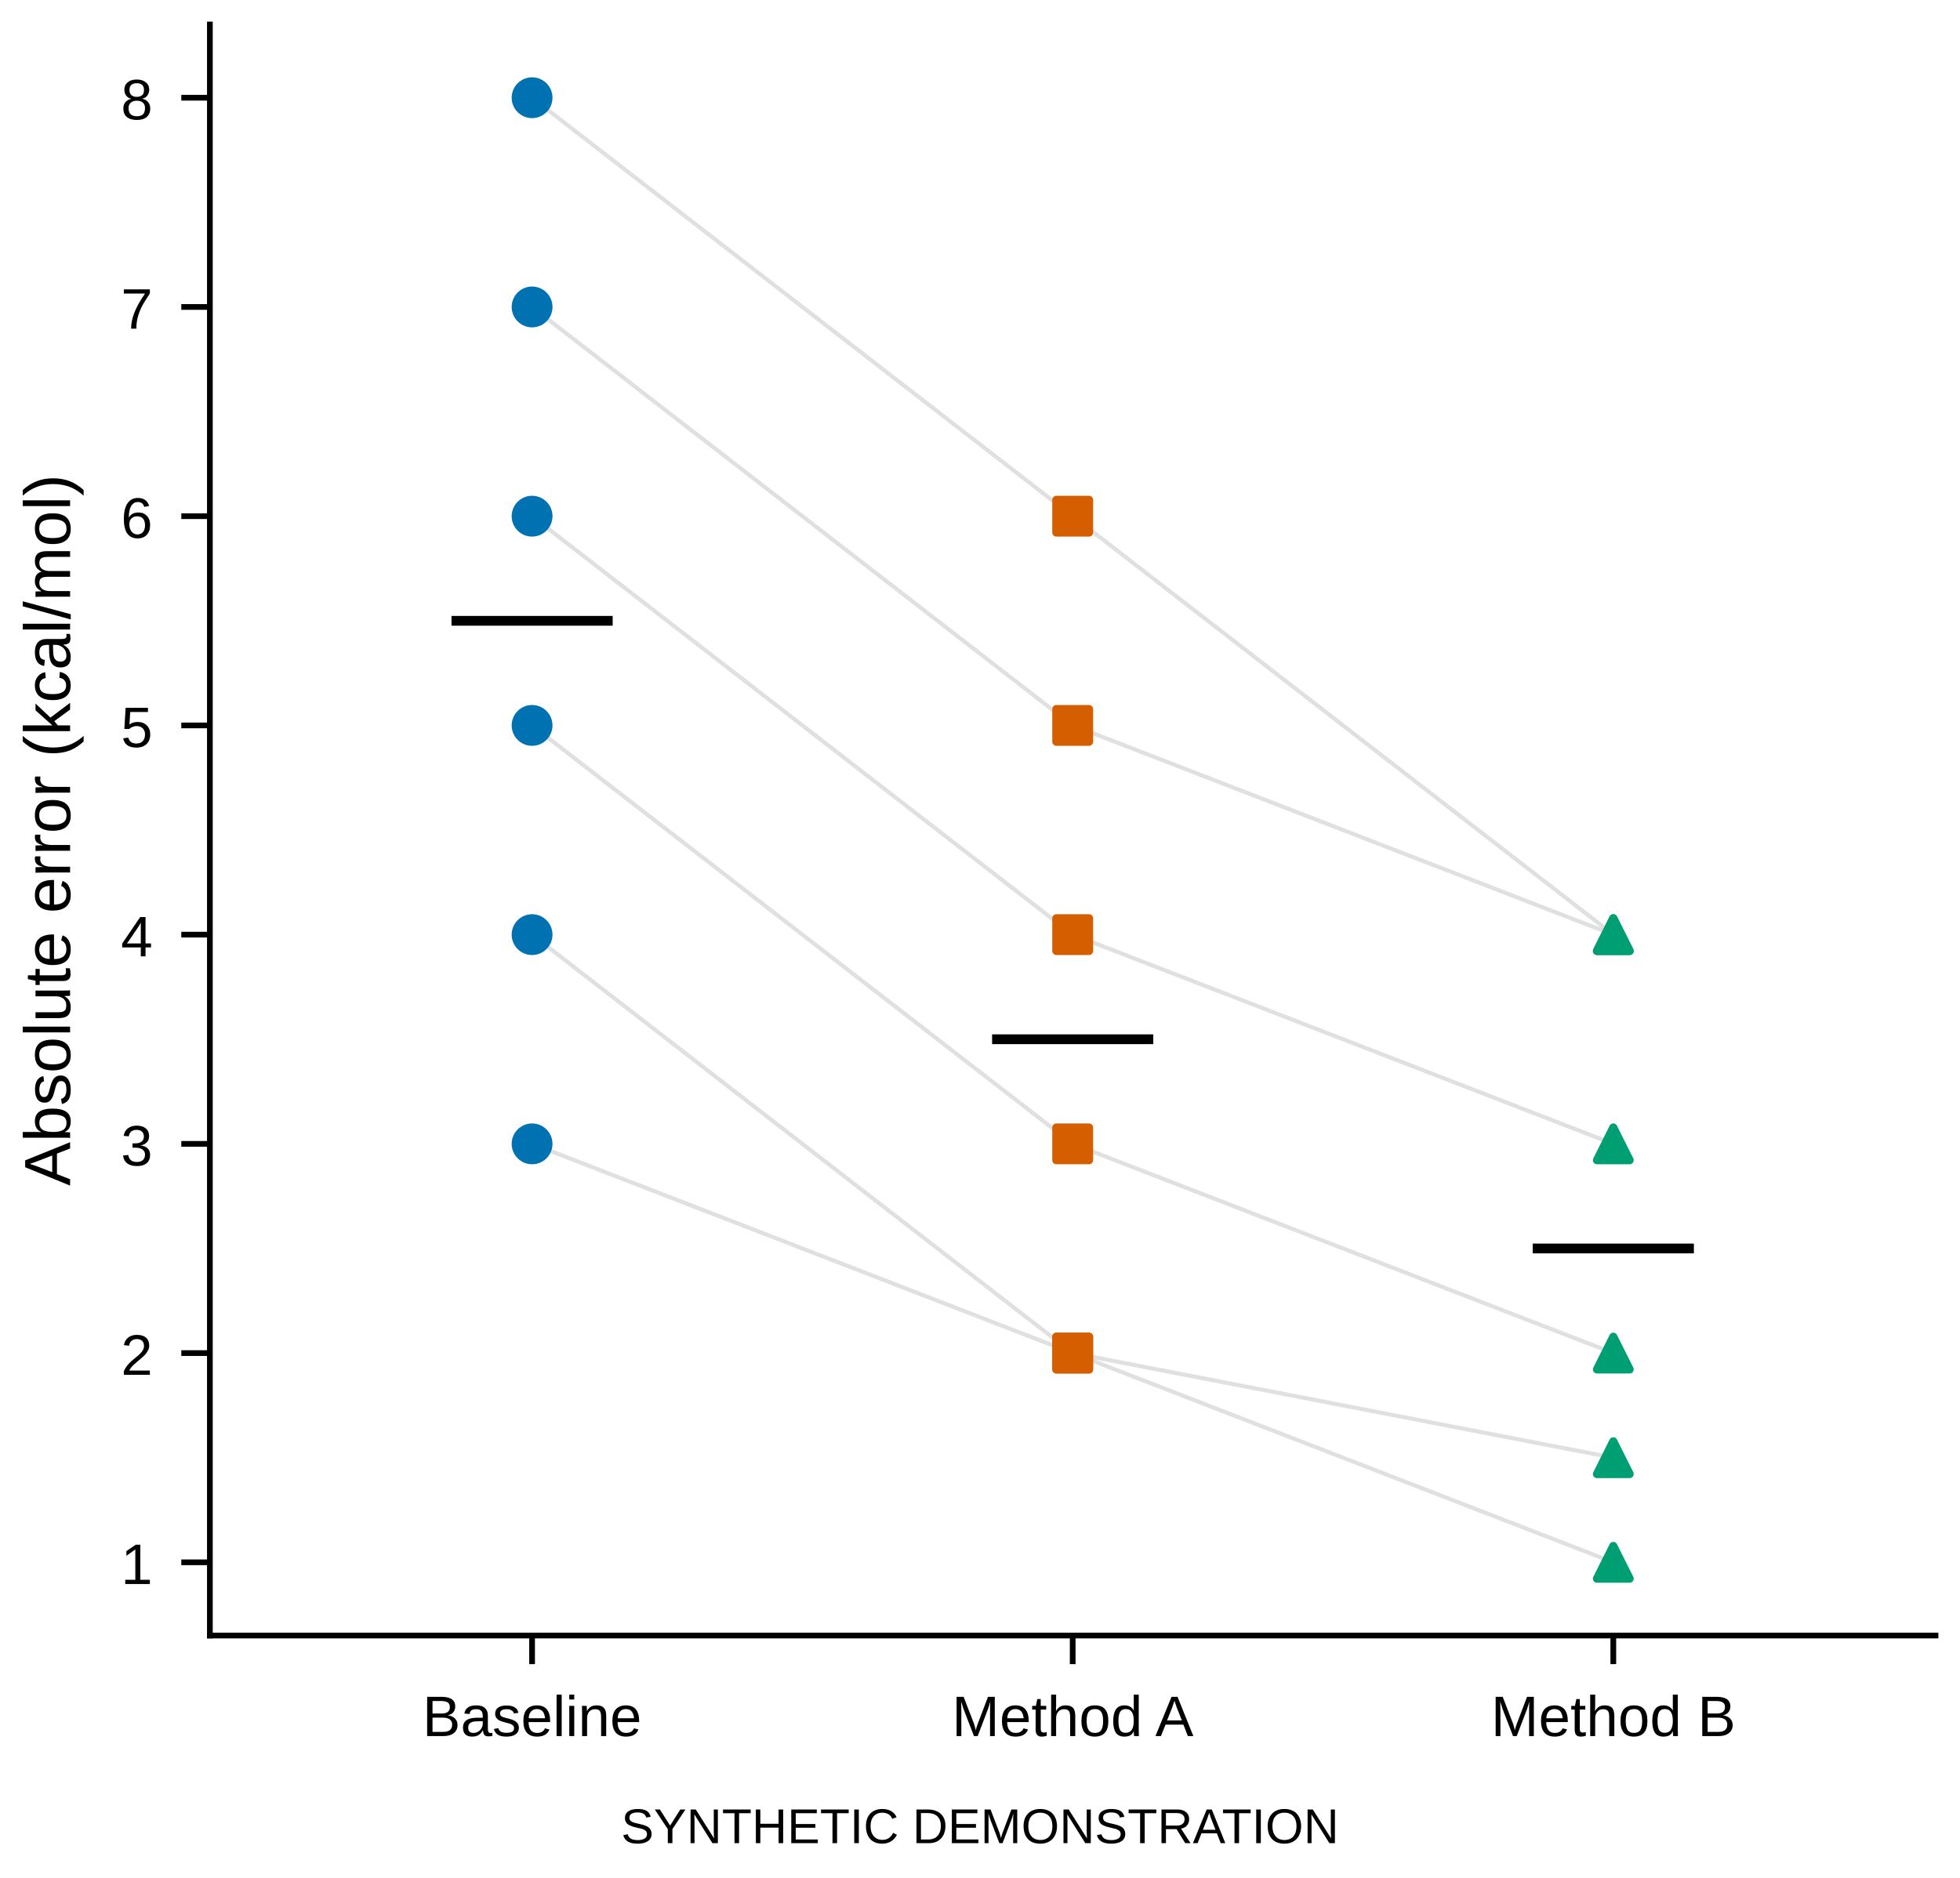
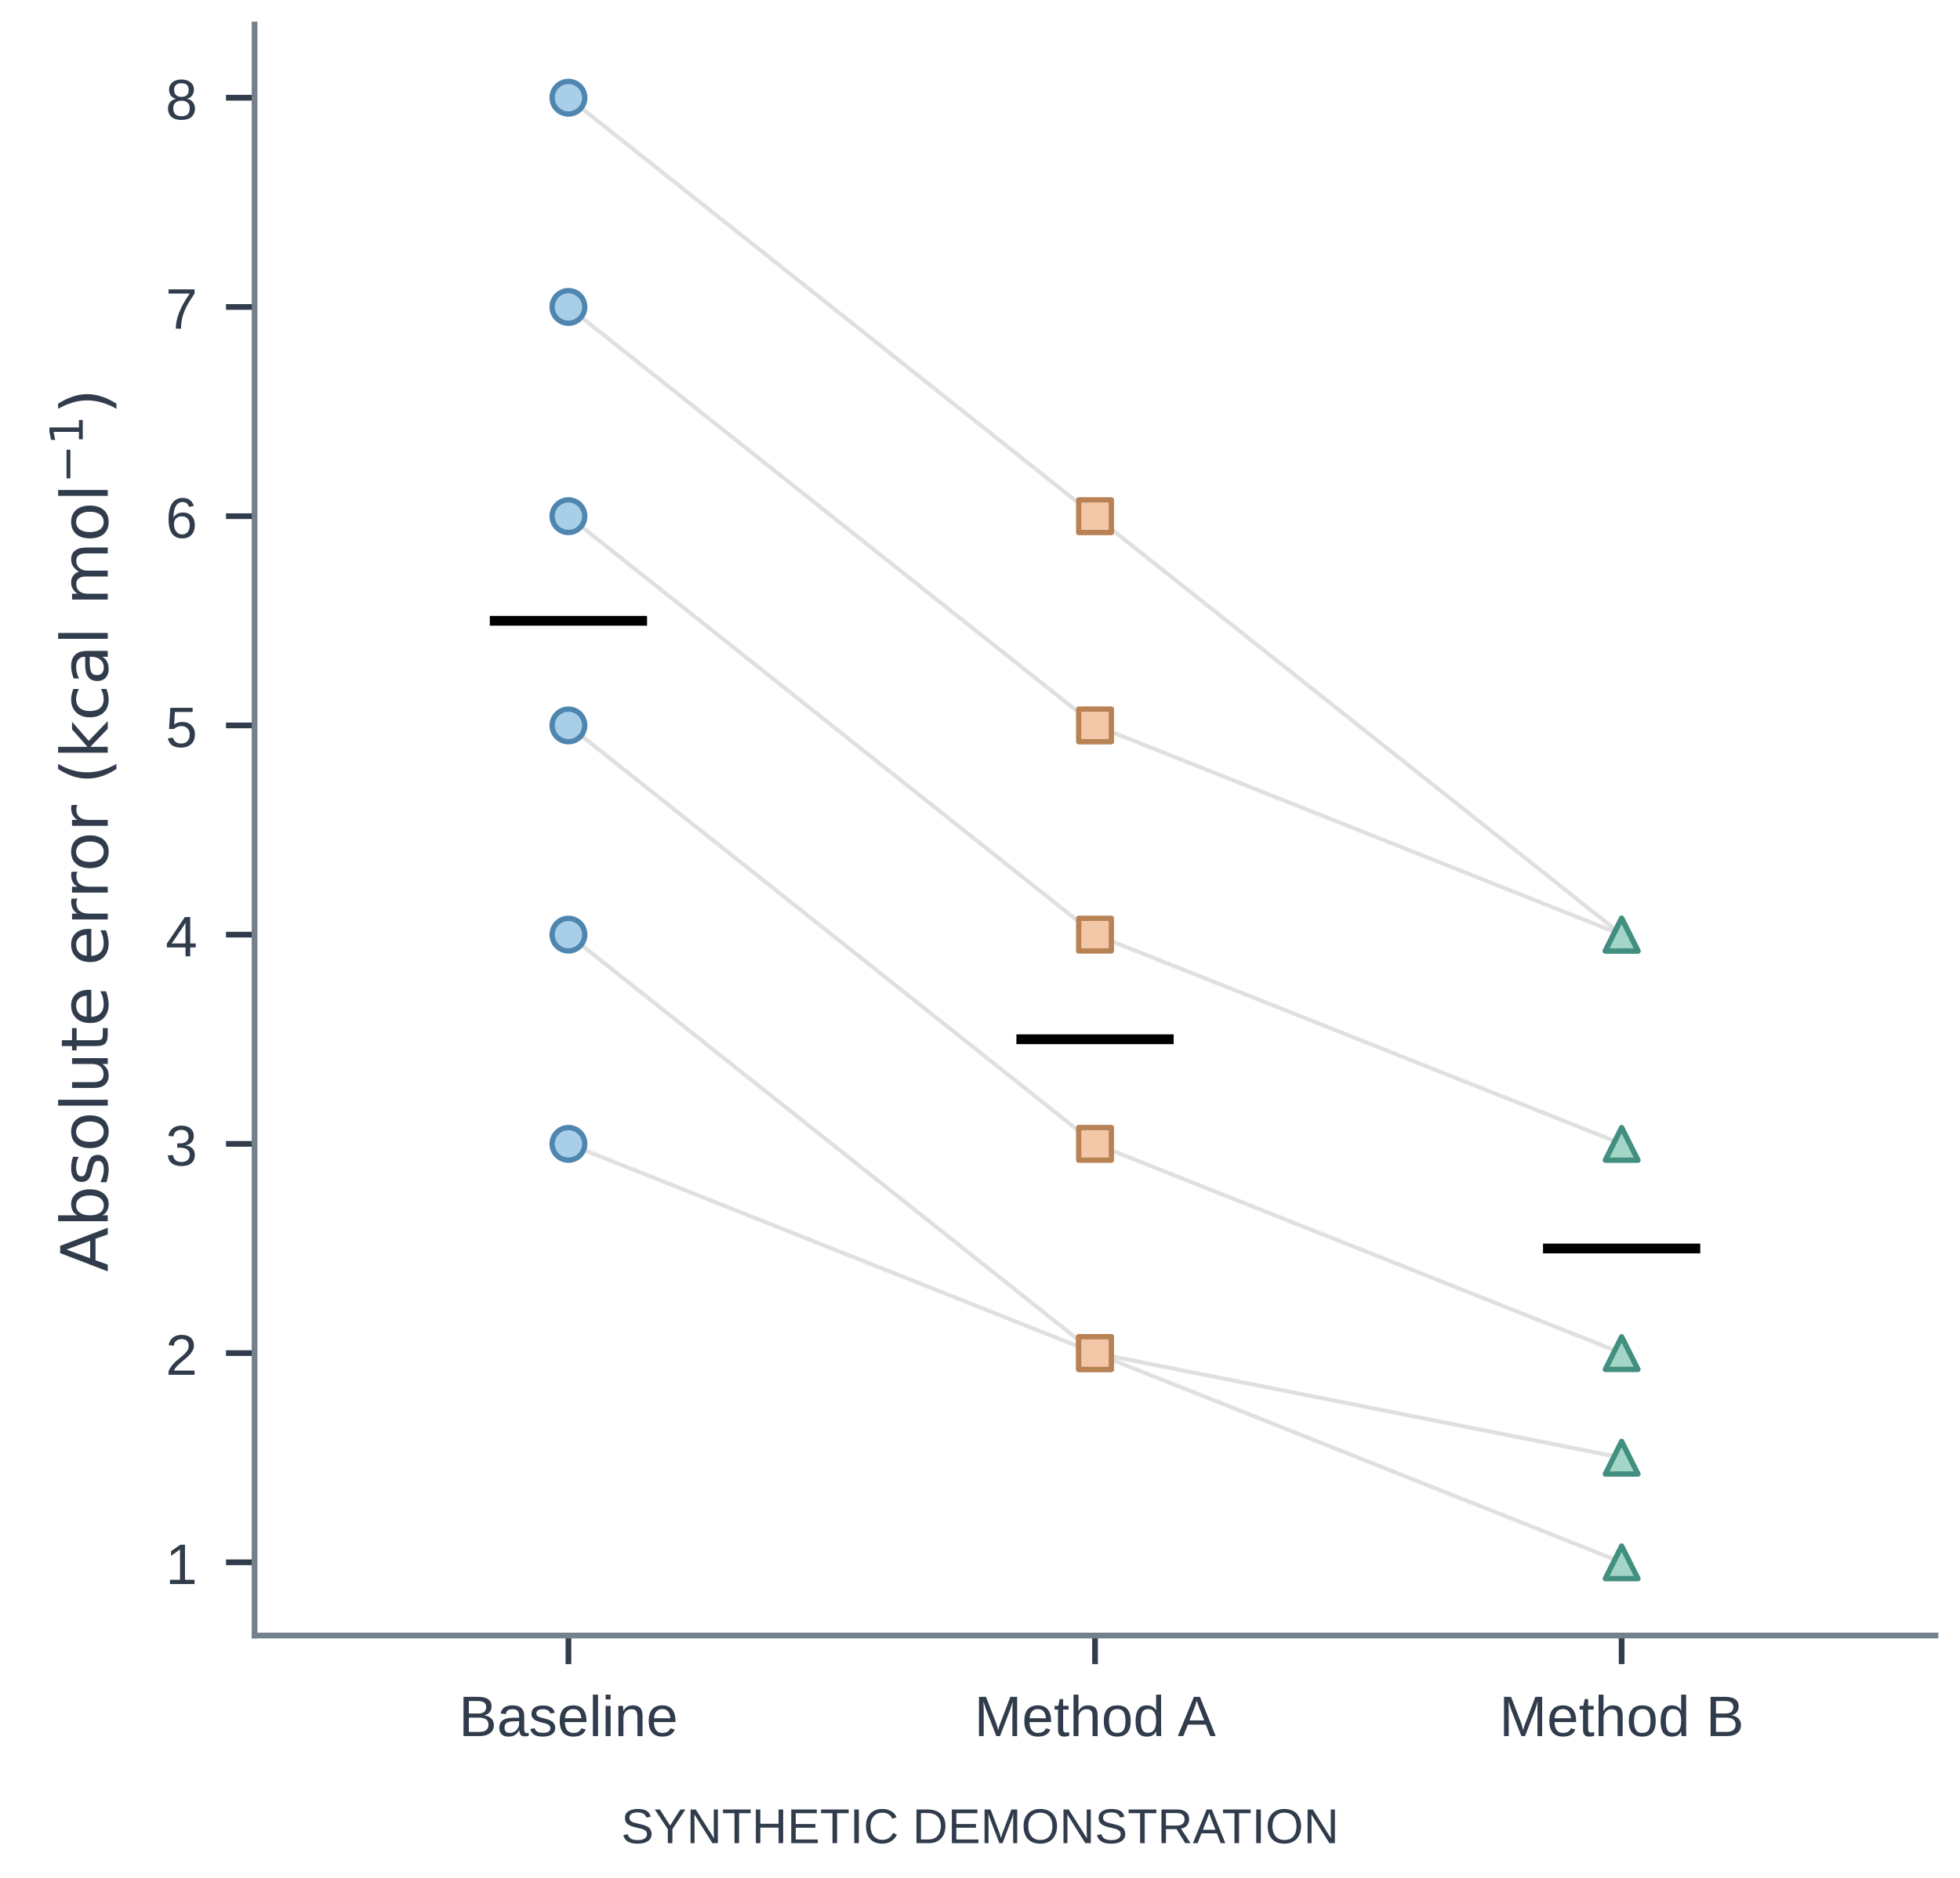
<svg xmlns="http://www.w3.org/2000/svg" xmlns:xlink="http://www.w3.org/1999/xlink" width="240pt" height="230pt" viewBox="0 0 240 230" version="1.1">
  <defs>
    <style type="text/css">*{stroke-linejoin: round; stroke-linecap: butt}</style>
  </defs>
  <g id="figure_1">
    <g id="patch_1">
      <path d="M 0 230  L 240 230  L 240 0  L 0 0  z " style="fill: #ffffff" />
    </g>
    <g id="axes_1">
      <g id="patch_2">
-         <path d="M 25.7 200.319  L 237 200.319  L 237 3  L 25.7 3  z " style="fill: #ffffff" />
+         <path d="M 31.172 200.319  L 237 200.319  L 237 3  L 31.172 3  z " style="fill: #ffffff" />
      </g>
      <g id="line2d_1">
-         <path d="M 65.153 114.473  L 131.35 165.724  L 197.547 191.35  " clip-path="url(#p1a24c00de1)" style="fill: none; stroke: #bbbbbb; stroke-opacity: 0.45; stroke-width: 0.5; stroke-linecap: square" />
+         <path d="M 69.604 114.473  L 134.086 165.724  L 198.568 191.35  " clip-path="url(#p234a216967)" style="fill: none; stroke: #bbbbbb; stroke-opacity: 0.45; stroke-width: 0.5; stroke-linecap: square" />
      </g>
      <g id="line2d_2">
-         <path d="M 65.153 37.595  L 131.35 88.847  L 197.547 114.473  " clip-path="url(#p1a24c00de1)" style="fill: none; stroke: #bbbbbb; stroke-opacity: 0.45; stroke-width: 0.5; stroke-linecap: square" />
+         <path d="M 69.604 37.595  L 134.086 88.847  L 198.568 114.473  " clip-path="url(#p234a216967)" style="fill: none; stroke: #bbbbbb; stroke-opacity: 0.45; stroke-width: 0.5; stroke-linecap: square" />
      </g>
      <g id="line2d_3">
-         <path d="M 65.153 140.099  L 131.35 165.724  L 197.547 178.537  " clip-path="url(#p1a24c00de1)" style="fill: none; stroke: #bbbbbb; stroke-opacity: 0.45; stroke-width: 0.5; stroke-linecap: square" />
+         <path d="M 69.604 140.099  L 134.086 165.724  L 198.568 178.537  " clip-path="url(#p234a216967)" style="fill: none; stroke: #bbbbbb; stroke-opacity: 0.45; stroke-width: 0.5; stroke-linecap: square" />
      </g>
      <g id="line2d_4">
-         <path d="M 65.153 63.221  L 131.35 114.473  L 197.547 140.099  " clip-path="url(#p1a24c00de1)" style="fill: none; stroke: #bbbbbb; stroke-opacity: 0.45; stroke-width: 0.5; stroke-linecap: square" />
+         <path d="M 69.604 63.221  L 134.086 114.473  L 198.568 140.099  " clip-path="url(#p234a216967)" style="fill: none; stroke: #bbbbbb; stroke-opacity: 0.45; stroke-width: 0.5; stroke-linecap: square" />
      </g>
      <g id="line2d_5">
-         <path d="M 65.153 88.847  L 131.35 140.099  L 197.547 165.724  " clip-path="url(#p1a24c00de1)" style="fill: none; stroke: #bbbbbb; stroke-opacity: 0.45; stroke-width: 0.5; stroke-linecap: square" />
+         <path d="M 69.604 88.847  L 134.086 140.099  L 198.568 165.724  " clip-path="url(#p234a216967)" style="fill: none; stroke: #bbbbbb; stroke-opacity: 0.45; stroke-width: 0.5; stroke-linecap: square" />
      </g>
      <g id="line2d_6">
-         <path d="M 65.153 11.969  L 131.35 63.221  L 197.547 114.473  " clip-path="url(#p1a24c00de1)" style="fill: none; stroke: #bbbbbb; stroke-opacity: 0.45; stroke-width: 0.5; stroke-linecap: square" />
+         <path d="M 69.604 11.969  L 134.086 63.221  L 198.568 114.473  " clip-path="url(#p234a216967)" style="fill: none; stroke: #bbbbbb; stroke-opacity: 0.45; stroke-width: 0.5; stroke-linecap: square" />
      </g>
      <g id="matplotlib.axis_1">
        <g id="xtick_1">
          <g id="line2d_7">
            <defs>
-               <path id="ma319992842" d="M 0 0  L 0 3.5  " style="stroke: #000000; stroke-width: 0.7" />
+               <path id="mee562af12a" d="M 0 0  L 0 3.5  " style="stroke: #303c4b; stroke-width: 0.7" />
            </defs>
            <g>
-               <use xlink:href="#ma319992842" x="65.153" y="200.319" style="stroke: #000000; stroke-width: 0.7" />
+               <use xlink:href="#mee562af12a" x="69.604" y="200.319" style="fill: #303c4b; stroke: #303c4b; stroke-width: 0.7" />
            </g>
          </g>
          <g id="text_1">
-             <text style="font-size: 7px; font-family: 'Liberation Sans', 'DejaVu Sans', 'Arial', 'Helvetica', sans-serif; text-anchor: middle" x="65.153" y="212.638" transform="rotate(-0 65.15341 212.6382)">Baseline</text>
+             <text style="font-size: 7px; font-family: 'Liberation Sans', 'DejaVu Sans', 'Arial', 'Helvetica', sans-serif; text-anchor: middle; fill: #303c4b" x="69.604" y="212.638" transform="rotate(-0 69.60369 212.6382)">Baseline</text>
          </g>
        </g>
        <g id="xtick_2">
          <g id="line2d_8">
            <g>
-               <use xlink:href="#ma319992842" x="131.35" y="200.319" style="stroke: #000000; stroke-width: 0.7" />
+               <use xlink:href="#mee562af12a" x="134.086" y="200.319" style="fill: #303c4b; stroke: #303c4b; stroke-width: 0.7" />
            </g>
          </g>
          <g id="text_2">
-             <text style="font-size: 7px; font-family: 'Liberation Sans', 'DejaVu Sans', 'Arial', 'Helvetica', sans-serif; text-anchor: middle" x="131.35" y="212.638" transform="rotate(-0 131.35 212.6382)">Method A</text>
+             <text style="font-size: 7px; font-family: 'Liberation Sans', 'DejaVu Sans', 'Arial', 'Helvetica', sans-serif; text-anchor: middle; fill: #303c4b" x="134.086" y="212.638" transform="rotate(-0 134.086 212.6382)">Method A</text>
          </g>
        </g>
        <g id="xtick_3">
          <g id="line2d_9">
            <g>
-               <use xlink:href="#ma319992842" x="197.547" y="200.319" style="stroke: #000000; stroke-width: 0.7" />
+               <use xlink:href="#mee562af12a" x="198.568" y="200.319" style="fill: #303c4b; stroke: #303c4b; stroke-width: 0.7" />
            </g>
          </g>
          <g id="text_3">
-             <text style="font-size: 7px; font-family: 'Liberation Sans', 'DejaVu Sans', 'Arial', 'Helvetica', sans-serif; text-anchor: middle" x="197.547" y="212.638" transform="rotate(-0 197.5466 212.6382)">Method B</text>
+             <text style="font-size: 7px; font-family: 'Liberation Sans', 'DejaVu Sans', 'Arial', 'Helvetica', sans-serif; text-anchor: middle; fill: #303c4b" x="198.568" y="212.638" transform="rotate(-0 198.5683 212.6382)">Method B</text>
          </g>
        </g>
      </g>
      <g id="matplotlib.axis_2">
        <g id="ytick_1">
          <g id="line2d_10">
            <defs>
-               <path id="m709bcc4977" d="M 0 0  L -3.5 0  " style="stroke: #000000; stroke-width: 0.7" />
+               <path id="m977c340417" d="M 0 0  L -3.5 0  " style="stroke: #303c4b; stroke-width: 0.7" />
            </defs>
            <g>
-               <use xlink:href="#m709bcc4977" x="25.7" y="191.35" style="stroke: #000000; stroke-width: 0.7" />
+               <use xlink:href="#m977c340417" x="31.172" y="191.35" style="fill: #303c4b; stroke: #303c4b; stroke-width: 0.7" />
            </g>
          </g>
          <g id="text_4">
-             <text style="font-size: 7px; font-family: 'Liberation Sans', 'DejaVu Sans', 'Arial', 'Helvetica', sans-serif; text-anchor: end" x="18.7" y="194.01" transform="rotate(-0 18.70024 194.0097)">1</text>
+             <text style="font-size: 7px; font-family: 'Liberation Sans', 'DejaVu Sans', 'Arial', 'Helvetica', sans-serif; text-anchor: end; fill: #303c4b" x="24.172" y="194.01" transform="rotate(-0 24.17224 194.0097)">1</text>
          </g>
        </g>
        <g id="ytick_2">
          <g id="line2d_11">
            <g>
-               <use xlink:href="#m709bcc4977" x="25.7" y="165.724" style="stroke: #000000; stroke-width: 0.7" />
+               <use xlink:href="#m977c340417" x="31.172" y="165.724" style="fill: #303c4b; stroke: #303c4b; stroke-width: 0.7" />
            </g>
          </g>
          <g id="text_5">
-             <text style="font-size: 7px; font-family: 'Liberation Sans', 'DejaVu Sans', 'Arial', 'Helvetica', sans-serif; text-anchor: end" x="18.7" y="168.384" transform="rotate(-0 18.70024 168.3838)">2</text>
+             <text style="font-size: 7px; font-family: 'Liberation Sans', 'DejaVu Sans', 'Arial', 'Helvetica', sans-serif; text-anchor: end; fill: #303c4b" x="24.172" y="168.384" transform="rotate(-0 24.17224 168.3838)">2</text>
          </g>
        </g>
        <g id="ytick_3">
          <g id="line2d_12">
            <g>
-               <use xlink:href="#m709bcc4977" x="25.7" y="140.099" style="stroke: #000000; stroke-width: 0.7" />
+               <use xlink:href="#m977c340417" x="31.172" y="140.099" style="fill: #303c4b; stroke: #303c4b; stroke-width: 0.7" />
            </g>
          </g>
          <g id="text_6">
-             <text style="font-size: 7px; font-family: 'Liberation Sans', 'DejaVu Sans', 'Arial', 'Helvetica', sans-serif; text-anchor: end" x="18.7" y="142.758" transform="rotate(-0 18.70024 142.758)">3</text>
+             <text style="font-size: 7px; font-family: 'Liberation Sans', 'DejaVu Sans', 'Arial', 'Helvetica', sans-serif; text-anchor: end; fill: #303c4b" x="24.172" y="142.758" transform="rotate(-0 24.17224 142.758)">3</text>
          </g>
        </g>
        <g id="ytick_4">
          <g id="line2d_13">
            <g>
-               <use xlink:href="#m709bcc4977" x="25.7" y="114.473" style="stroke: #000000; stroke-width: 0.7" />
+               <use xlink:href="#m977c340417" x="31.172" y="114.473" style="fill: #303c4b; stroke: #303c4b; stroke-width: 0.7" />
            </g>
          </g>
          <g id="text_7">
-             <text style="font-size: 7px; font-family: 'Liberation Sans', 'DejaVu Sans', 'Arial', 'Helvetica', sans-serif; text-anchor: end" x="18.7" y="117.132" transform="rotate(-0 18.70024 117.1321)">4</text>
+             <text style="font-size: 7px; font-family: 'Liberation Sans', 'DejaVu Sans', 'Arial', 'Helvetica', sans-serif; text-anchor: end; fill: #303c4b" x="24.172" y="117.132" transform="rotate(-0 24.17224 117.1321)">4</text>
          </g>
        </g>
        <g id="ytick_5">
          <g id="line2d_14">
            <g>
-               <use xlink:href="#m709bcc4977" x="25.7" y="88.847" style="stroke: #000000; stroke-width: 0.7" />
+               <use xlink:href="#m977c340417" x="31.172" y="88.847" style="fill: #303c4b; stroke: #303c4b; stroke-width: 0.7" />
            </g>
          </g>
          <g id="text_8">
-             <text style="font-size: 7px; font-family: 'Liberation Sans', 'DejaVu Sans', 'Arial', 'Helvetica', sans-serif; text-anchor: end" x="18.7" y="91.506" transform="rotate(-0 18.70024 91.50629)">5</text>
+             <text style="font-size: 7px; font-family: 'Liberation Sans', 'DejaVu Sans', 'Arial', 'Helvetica', sans-serif; text-anchor: end; fill: #303c4b" x="24.172" y="91.506" transform="rotate(-0 24.17224 91.50629)">5</text>
          </g>
        </g>
        <g id="ytick_6">
          <g id="line2d_15">
            <g>
-               <use xlink:href="#m709bcc4977" x="25.7" y="63.221" style="stroke: #000000; stroke-width: 0.7" />
+               <use xlink:href="#m977c340417" x="31.172" y="63.221" style="fill: #303c4b; stroke: #303c4b; stroke-width: 0.7" />
            </g>
          </g>
          <g id="text_9">
-             <text style="font-size: 7px; font-family: 'Liberation Sans', 'DejaVu Sans', 'Arial', 'Helvetica', sans-serif; text-anchor: end" x="18.7" y="65.88" transform="rotate(-0 18.70024 65.88044)">6</text>
+             <text style="font-size: 7px; font-family: 'Liberation Sans', 'DejaVu Sans', 'Arial', 'Helvetica', sans-serif; text-anchor: end; fill: #303c4b" x="24.172" y="65.88" transform="rotate(-0 24.17224 65.88044)">6</text>
          </g>
        </g>
        <g id="ytick_7">
          <g id="line2d_16">
            <g>
-               <use xlink:href="#m709bcc4977" x="25.7" y="37.595" style="stroke: #000000; stroke-width: 0.7" />
+               <use xlink:href="#m977c340417" x="31.172" y="37.595" style="fill: #303c4b; stroke: #303c4b; stroke-width: 0.7" />
            </g>
          </g>
          <g id="text_10">
-             <text style="font-size: 7px; font-family: 'Liberation Sans', 'DejaVu Sans', 'Arial', 'Helvetica', sans-serif; text-anchor: end" x="18.7" y="40.255" transform="rotate(-0 18.70024 40.25459)">7</text>
+             <text style="font-size: 7px; font-family: 'Liberation Sans', 'DejaVu Sans', 'Arial', 'Helvetica', sans-serif; text-anchor: end; fill: #303c4b" x="24.172" y="40.255" transform="rotate(-0 24.17224 40.25459)">7</text>
          </g>
        </g>
        <g id="ytick_8">
          <g id="line2d_17">
            <g>
-               <use xlink:href="#m709bcc4977" x="25.7" y="11.969" style="stroke: #000000; stroke-width: 0.7" />
+               <use xlink:href="#m977c340417" x="31.172" y="11.969" style="fill: #303c4b; stroke: #303c4b; stroke-width: 0.7" />
            </g>
          </g>
          <g id="text_11">
-             <text style="font-size: 7px; font-family: 'Liberation Sans', 'DejaVu Sans', 'Arial', 'Helvetica', sans-serif; text-anchor: end" x="18.7" y="14.629" transform="rotate(-0 18.70024 14.62874)">8</text>
+             <text style="font-size: 7px; font-family: 'Liberation Sans', 'DejaVu Sans', 'Arial', 'Helvetica', sans-serif; text-anchor: end; fill: #303c4b" x="24.172" y="14.629" transform="rotate(-0 24.17224 14.62874)">8</text>
          </g>
        </g>
        <g id="text_12">
-           <text style="font-size: 8px; font-family: 'Liberation Sans', 'DejaVu Sans', 'Arial', 'Helvetica', sans-serif; text-anchor: middle" x="8.583" y="101.66" transform="rotate(-90 8.58274 101.6598)">Absolute error (kcal/mol)</text>
+           <g style="fill: #303c4b" transform="translate(14.05474 155.7798) rotate(-90)">
+             <text>
+               <tspan x="0" y="-0.858" style="font-size: 8px; font-family: 'DejaVu Sans'; fill: #303c4b">A</tspan>
+               <tspan x="5.473" y="-0.858" style="font-size: 8px; font-family: 'DejaVu Sans'; fill: #303c4b">b</tspan>
+               <tspan x="10.551" y="-0.858" style="font-size: 8px; font-family: 'DejaVu Sans'; fill: #303c4b">s</tspan>
+               <tspan x="14.719" y="-0.858" style="font-size: 8px; font-family: 'DejaVu Sans'; fill: #303c4b">o</tspan>
+               <tspan x="19.613" y="-0.858" style="font-size: 8px; font-family: 'DejaVu Sans'; fill: #303c4b">l</tspan>
+               <tspan x="21.836" y="-0.858" style="font-size: 8px; font-family: 'DejaVu Sans'; fill: #303c4b">u</tspan>
+               <tspan x="26.906" y="-0.858" style="font-size: 8px; font-family: 'DejaVu Sans'; fill: #303c4b">t</tspan>
+               <tspan x="30.043" y="-0.858" style="font-size: 8px; font-family: 'DejaVu Sans'; fill: #303c4b">e</tspan>
+               <tspan x="34.965" y="-0.858" style="font-size: 8px; font-family: 'DejaVu Sans'; fill: #303c4b"> </tspan>
+               <tspan x="37.508" y="-0.858" style="font-size: 8px; font-family: 'DejaVu Sans'; fill: #303c4b">e</tspan>
+               <tspan x="42.43" y="-0.858" style="font-size: 8px; font-family: 'DejaVu Sans'; fill: #303c4b">r</tspan>
+               <tspan x="45.719" y="-0.858" style="font-size: 8px; font-family: 'DejaVu Sans'; fill: #303c4b">r</tspan>
+               <tspan x="49.008" y="-0.858" style="font-size: 8px; font-family: 'DejaVu Sans'; fill: #303c4b">o</tspan>
+               <tspan x="53.902" y="-0.858" style="font-size: 8px; font-family: 'DejaVu Sans'; fill: #303c4b">r</tspan>
+               <tspan x="57.191" y="-0.858" style="font-size: 8px; font-family: 'DejaVu Sans'; fill: #303c4b"> </tspan>
+               <tspan x="59.734" y="-0.858" style="font-size: 8px; font-family: 'DejaVu Sans'; fill: #303c4b">(</tspan>
+               <tspan x="62.855" y="-0.858" style="font-size: 8px; font-family: 'DejaVu Sans'; fill: #303c4b">k</tspan>
+               <tspan x="67.488" y="-0.858" style="font-size: 8px; font-family: 'DejaVu Sans'; fill: #303c4b">c</tspan>
+               <tspan x="71.887" y="-0.858" style="font-size: 8px; font-family: 'DejaVu Sans'; fill: #303c4b">a</tspan>
+               <tspan x="76.789" y="-0.858" style="font-size: 8px; font-family: 'DejaVu Sans'; fill: #303c4b">l</tspan>
+               <tspan x="81.609" y="-0.858" style="font-size: 8px; font-family: 'DejaVu Sans'; fill: #303c4b">m</tspan>
+               <tspan x="89.402" y="-0.858" style="font-size: 8px; font-family: 'DejaVu Sans'; fill: #303c4b">o</tspan>
+               <tspan x="94.297" y="-0.858" style="font-size: 8px; font-family: 'DejaVu Sans'; fill: #303c4b">l</tspan>
+               <tspan x="105.07" y="-0.858" style="font-size: 8px; font-family: 'DejaVu Sans'; fill: #303c4b">)</tspan>
+               <tspan x="96.596" y="-3.92" style="font-size: 5.6px; font-family: 'DejaVu Sans'; fill: #303c4b">−</tspan>
+               <tspan x="101.288" y="-3.92" style="font-size: 5.6px; font-family: 'DejaVu Sans'; fill: #303c4b">1</tspan>
+             </text>
+           </g>
        </g>
      </g>
      <g id="PathCollection_1">
        <defs>
-           <path id="m1f0b777e10" d="M 0 2  C 0.53 2 1.039 1.789 1.414 1.414  C 1.789 1.039 2 0.53 2 0  C 2 -0.53 1.789 -1.039 1.414 -1.414  C 1.039 -1.789 0.53 -2 0 -2  C -0.53 -2 -1.039 -1.789 -1.414 -1.414  C -1.789 -1.039 -2 -0.53 -2 0  C -2 0.53 -1.789 1.039 -1.414 1.414  C -1.039 1.789 -0.53 2 0 2  z " style="stroke: #0072b2" />
+           <path id="m83aba0436e" d="M 0 2  C 0.53 2 1.039 1.789 1.414 1.414  C 1.789 1.039 2 0.53 2 0  C 2 -0.53 1.789 -1.039 1.414 -1.414  C 1.039 -1.789 0.53 -2 0 -2  C -0.53 -2 -1.039 -1.789 -1.414 -1.414  C -1.789 -1.039 -2 -0.53 -2 0  C -2 0.53 -1.789 1.039 -1.414 1.414  C -1.039 1.789 -0.53 2 0 2  z " style="stroke: #4e86af; stroke-width: 0.65" />
        </defs>
-         <g clip-path="url(#p1a24c00de1)">
-           <use xlink:href="#m1f0b777e10" x="65.153" y="114.473" style="fill: #0072b2; stroke: #0072b2" />
-           <use xlink:href="#m1f0b777e10" x="65.153" y="37.595" style="fill: #0072b2; stroke: #0072b2" />
-           <use xlink:href="#m1f0b777e10" x="65.153" y="140.099" style="fill: #0072b2; stroke: #0072b2" />
-           <use xlink:href="#m1f0b777e10" x="65.153" y="63.221" style="fill: #0072b2; stroke: #0072b2" />
-           <use xlink:href="#m1f0b777e10" x="65.153" y="88.847" style="fill: #0072b2; stroke: #0072b2" />
-           <use xlink:href="#m1f0b777e10" x="65.153" y="11.969" style="fill: #0072b2; stroke: #0072b2" />
+         <g clip-path="url(#p234a216967)">
+           <use xlink:href="#m83aba0436e" x="69.604" y="114.473" style="fill: #a8cee8; stroke: #4e86af; stroke-width: 0.65" />
+           <use xlink:href="#m83aba0436e" x="69.604" y="37.595" style="fill: #a8cee8; stroke: #4e86af; stroke-width: 0.65" />
+           <use xlink:href="#m83aba0436e" x="69.604" y="140.099" style="fill: #a8cee8; stroke: #4e86af; stroke-width: 0.65" />
+           <use xlink:href="#m83aba0436e" x="69.604" y="63.221" style="fill: #a8cee8; stroke: #4e86af; stroke-width: 0.65" />
+           <use xlink:href="#m83aba0436e" x="69.604" y="88.847" style="fill: #a8cee8; stroke: #4e86af; stroke-width: 0.65" />
+           <use xlink:href="#m83aba0436e" x="69.604" y="11.969" style="fill: #a8cee8; stroke: #4e86af; stroke-width: 0.65" />
        </g>
      </g>
      <g id="PathCollection_2">
        <defs>
-           <path id="me4348d0bfc" d="M -2 2  L 2 2  L 2 -2  L -2 -2  z " style="stroke: #d55e00" />
+           <path id="m7e27d5f15a" d="M -2 2  L 2 2  L 2 -2  L -2 -2  z " style="stroke: #b98255; stroke-width: 0.65" />
        </defs>
-         <g clip-path="url(#p1a24c00de1)">
-           <use xlink:href="#me4348d0bfc" x="131.35" y="165.724" style="fill: #d55e00; stroke: #d55e00" />
-           <use xlink:href="#me4348d0bfc" x="131.35" y="88.847" style="fill: #d55e00; stroke: #d55e00" />
-           <use xlink:href="#me4348d0bfc" x="131.35" y="165.724" style="fill: #d55e00; stroke: #d55e00" />
-           <use xlink:href="#me4348d0bfc" x="131.35" y="114.473" style="fill: #d55e00; stroke: #d55e00" />
-           <use xlink:href="#me4348d0bfc" x="131.35" y="140.099" style="fill: #d55e00; stroke: #d55e00" />
-           <use xlink:href="#me4348d0bfc" x="131.35" y="63.221" style="fill: #d55e00; stroke: #d55e00" />
+         <g clip-path="url(#p234a216967)">
+           <use xlink:href="#m7e27d5f15a" x="134.086" y="165.724" style="fill: #f3c8a8; stroke: #b98255; stroke-width: 0.65" />
+           <use xlink:href="#m7e27d5f15a" x="134.086" y="88.847" style="fill: #f3c8a8; stroke: #b98255; stroke-width: 0.65" />
+           <use xlink:href="#m7e27d5f15a" x="134.086" y="165.724" style="fill: #f3c8a8; stroke: #b98255; stroke-width: 0.65" />
+           <use xlink:href="#m7e27d5f15a" x="134.086" y="114.473" style="fill: #f3c8a8; stroke: #b98255; stroke-width: 0.65" />
+           <use xlink:href="#m7e27d5f15a" x="134.086" y="140.099" style="fill: #f3c8a8; stroke: #b98255; stroke-width: 0.65" />
+           <use xlink:href="#m7e27d5f15a" x="134.086" y="63.221" style="fill: #f3c8a8; stroke: #b98255; stroke-width: 0.65" />
        </g>
      </g>
      <g id="PathCollection_3">
        <defs>
-           <path id="md96c3028ab" d="M 0 -2  L -2 2  L 2 2  z " style="stroke: #009e73" />
+           <path id="m91d4a5bba1" d="M 0 -2  L -2 2  L 2 2  z " style="stroke: #428f80; stroke-width: 0.65" />
        </defs>
-         <g clip-path="url(#p1a24c00de1)">
-           <use xlink:href="#md96c3028ab" x="197.547" y="191.35" style="fill: #009e73; stroke: #009e73" />
-           <use xlink:href="#md96c3028ab" x="197.547" y="114.473" style="fill: #009e73; stroke: #009e73" />
-           <use xlink:href="#md96c3028ab" x="197.547" y="178.537" style="fill: #009e73; stroke: #009e73" />
-           <use xlink:href="#md96c3028ab" x="197.547" y="140.099" style="fill: #009e73; stroke: #009e73" />
-           <use xlink:href="#md96c3028ab" x="197.547" y="165.724" style="fill: #009e73; stroke: #009e73" />
-           <use xlink:href="#md96c3028ab" x="197.547" y="114.473" style="fill: #009e73; stroke: #009e73" />
+         <g clip-path="url(#p234a216967)">
+           <use xlink:href="#m91d4a5bba1" x="198.568" y="191.35" style="fill: #a4d6c8; stroke: #428f80; stroke-width: 0.65" />
+           <use xlink:href="#m91d4a5bba1" x="198.568" y="114.473" style="fill: #a4d6c8; stroke: #428f80; stroke-width: 0.65" />
+           <use xlink:href="#m91d4a5bba1" x="198.568" y="178.537" style="fill: #a4d6c8; stroke: #428f80; stroke-width: 0.65" />
+           <use xlink:href="#m91d4a5bba1" x="198.568" y="140.099" style="fill: #a4d6c8; stroke: #428f80; stroke-width: 0.65" />
+           <use xlink:href="#m91d4a5bba1" x="198.568" y="165.724" style="fill: #a4d6c8; stroke: #428f80; stroke-width: 0.65" />
+           <use xlink:href="#m91d4a5bba1" x="198.568" y="114.473" style="fill: #a4d6c8; stroke: #428f80; stroke-width: 0.65" />
        </g>
      </g>
      <g id="patch_3">
-         <path d="M 25.7 200.319  L 25.7 3  " style="fill: none; stroke: #000000; stroke-width: 0.7; stroke-linejoin: miter; stroke-linecap: square" />
+         <path d="M 31.172 200.319  L 31.172 3  " style="fill: none; stroke: #74808c; stroke-width: 0.7; stroke-linejoin: miter; stroke-linecap: square" />
      </g>
      <g id="patch_4">
-         <path d="M 25.7 200.319  L 237 200.319  " style="fill: none; stroke: #000000; stroke-width: 0.7; stroke-linejoin: miter; stroke-linecap: square" />
+         <path d="M 31.172 200.319  L 237 200.319  " style="fill: none; stroke: #74808c; stroke-width: 0.7; stroke-linejoin: miter; stroke-linecap: square" />
      </g>
      <g id="line2d_18">
-         <path d="M 55.886 76.034  L 74.421 76.034  " clip-path="url(#p1a24c00de1)" style="fill: none; stroke: #000000; stroke-width: 1.2; stroke-linecap: square" />
+         <path d="M 60.576 76.034  L 78.631 76.034  " clip-path="url(#p234a216967)" style="fill: none; stroke: #000000; stroke-width: 1.2; stroke-linecap: square" />
      </g>
      <g id="line2d_19">
-         <path d="M 122.082 127.286  L 140.618 127.286  " clip-path="url(#p1a24c00de1)" style="fill: none; stroke: #000000; stroke-width: 1.2; stroke-linecap: square" />
+         <path d="M 125.058 127.286  L 143.114 127.286  " clip-path="url(#p234a216967)" style="fill: none; stroke: #000000; stroke-width: 1.2; stroke-linecap: square" />
      </g>
      <g id="line2d_20">
-         <path d="M 188.279 152.911  L 206.814 152.911  " clip-path="url(#p1a24c00de1)" style="fill: none; stroke: #000000; stroke-width: 1.2; stroke-linecap: square" />
+         <path d="M 189.541 152.911  L 207.596 152.911  " clip-path="url(#p234a216967)" style="fill: none; stroke: #000000; stroke-width: 1.2; stroke-linecap: square" />
      </g>
    </g>
    <g id="text_13">
-       <text style="font-size: 6px; font-family: 'Liberation Sans', 'DejaVu Sans', 'Arial', 'Helvetica', sans-serif; text-anchor: middle" x="120" y="225.752" transform="rotate(-0 120 225.7519)">SYNTHETIC DEMONSTRATION</text>
+       <text style="font-size: 6px; font-family: 'Liberation Sans', 'DejaVu Sans', 'Arial', 'Helvetica', sans-serif; text-anchor: middle; fill: #303c4b" x="120" y="225.752" transform="rotate(-0 120 225.7519)">SYNTHETIC DEMONSTRATION</text>
    </g>
  </g>
  <defs>
-     <clipPath id="p1a24c00de1">
-       <rect x="25.7" y="3" width="211.3" height="197.319" />
+     <clipPath id="p234a216967">
+       <rect x="31.172" y="3" width="205.828" height="197.319" />
    </clipPath>
  </defs>
</svg>
